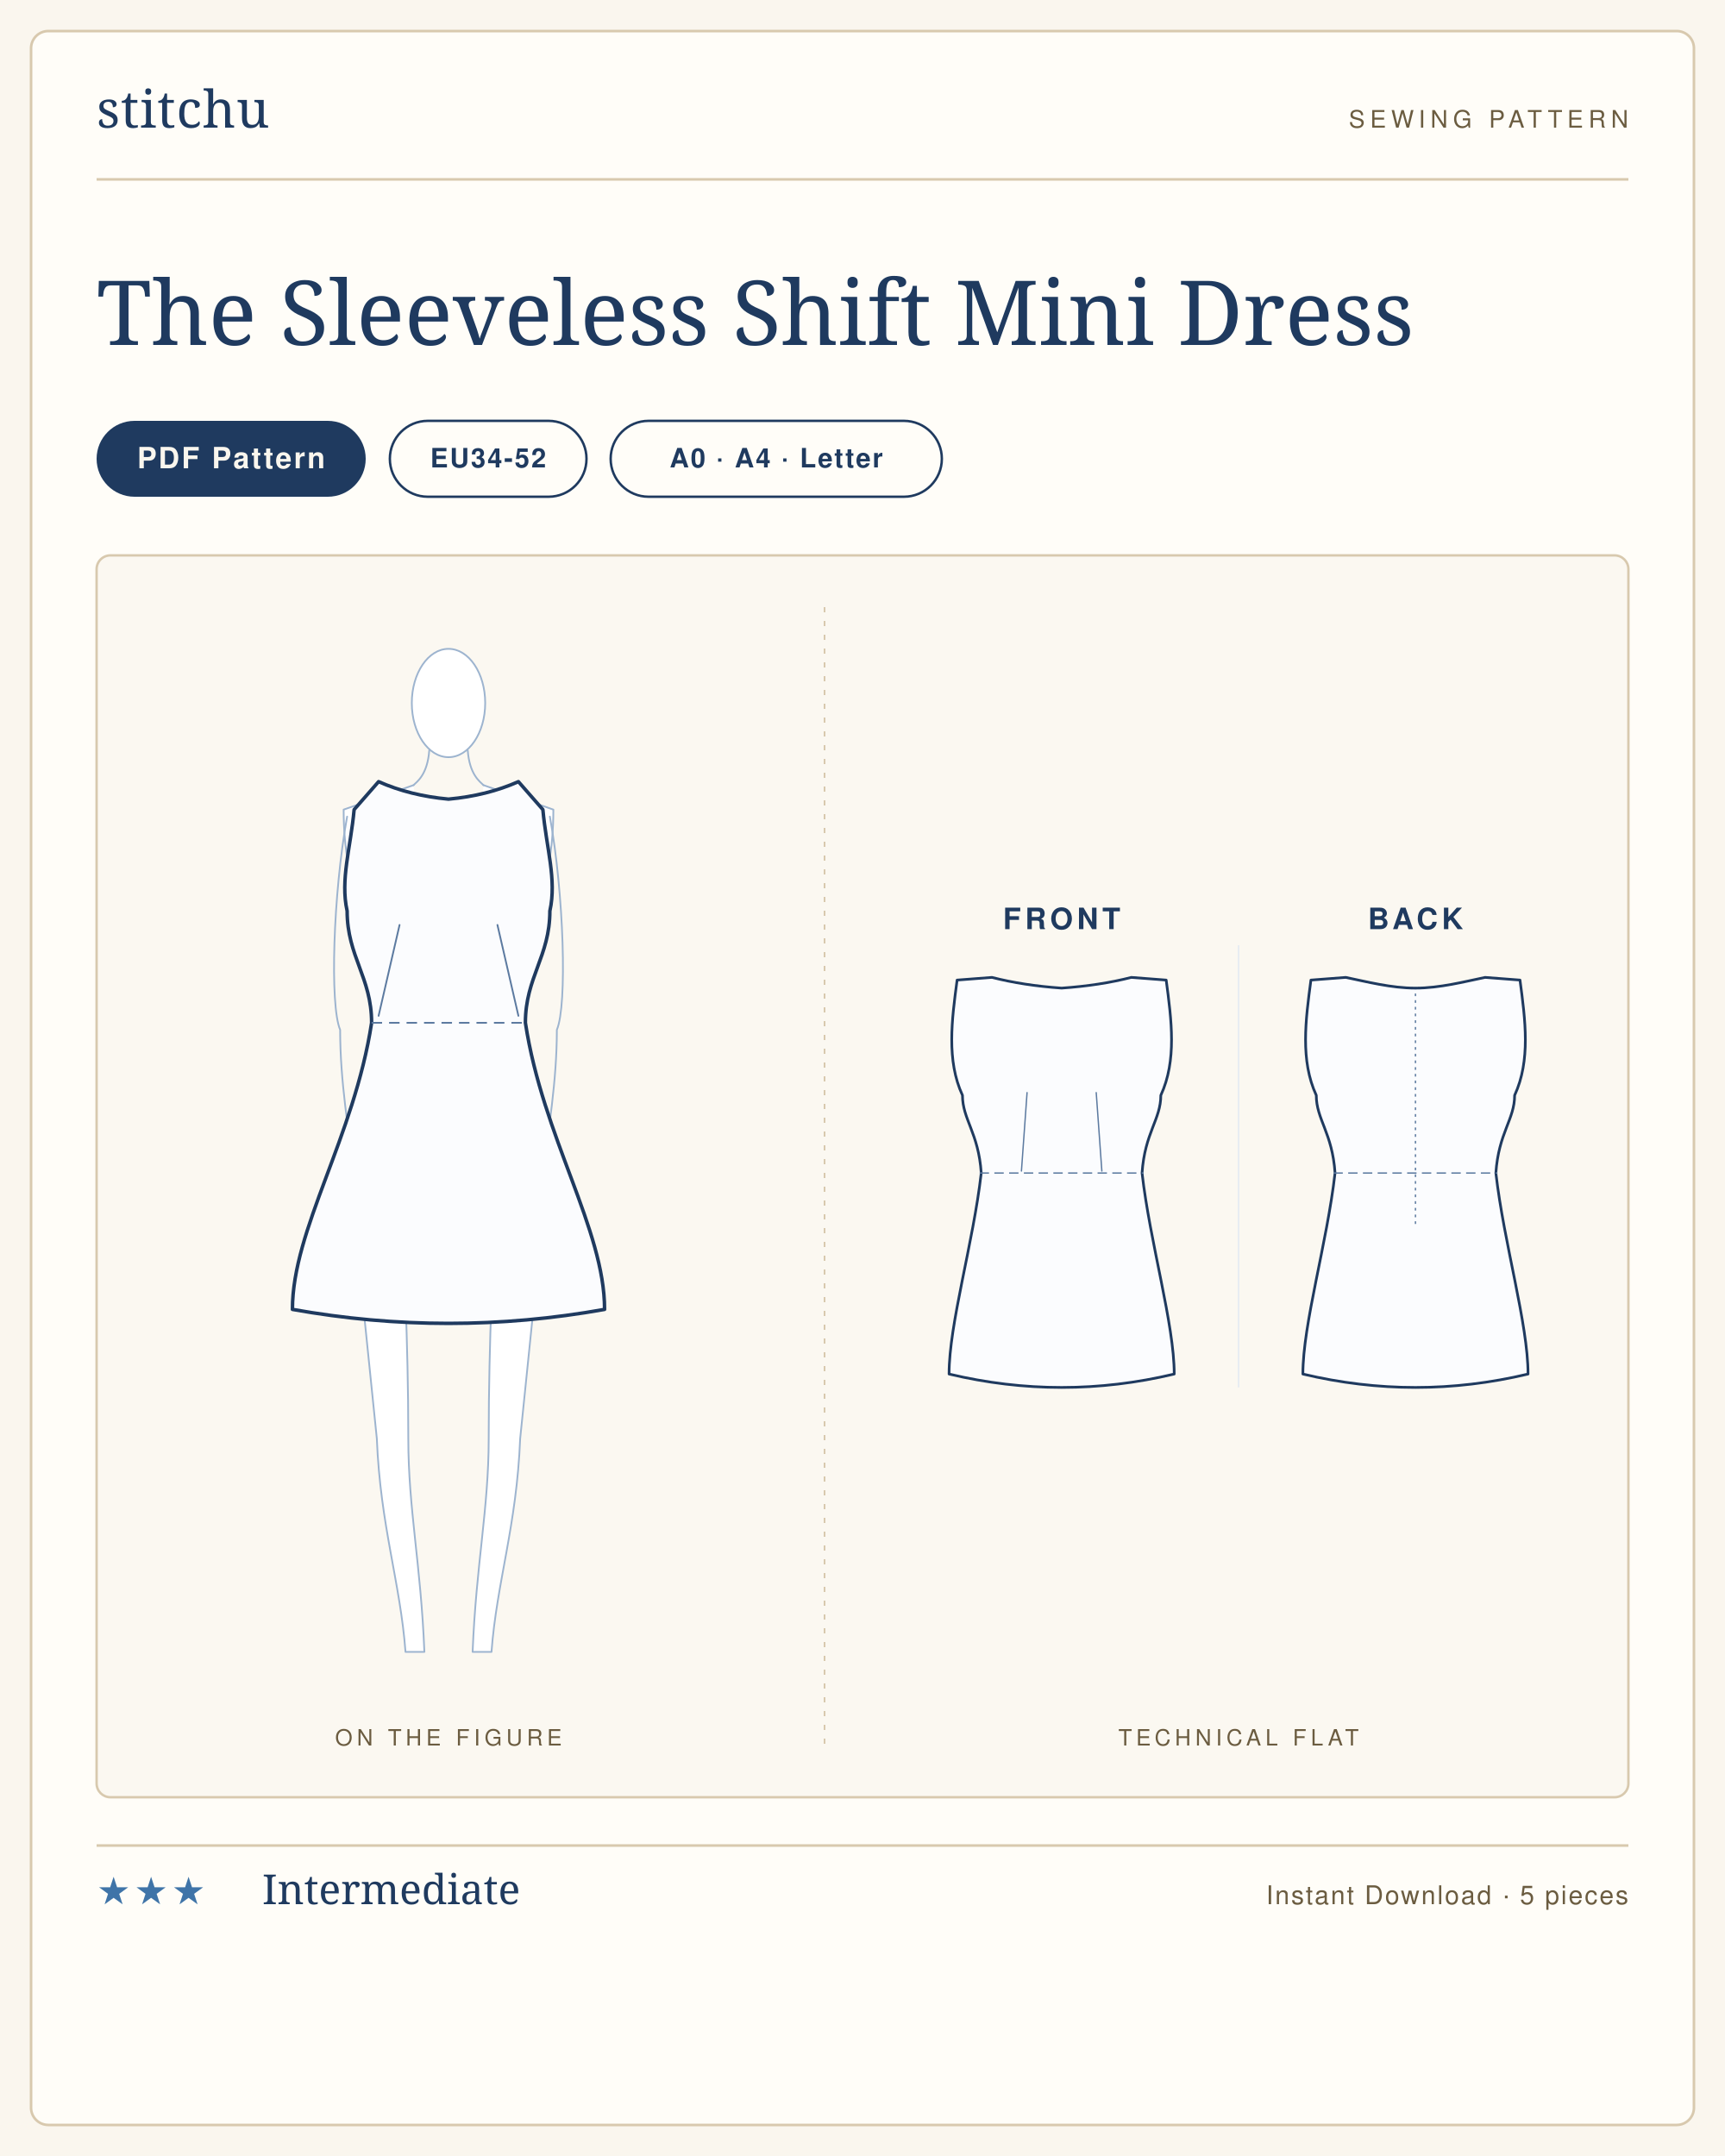
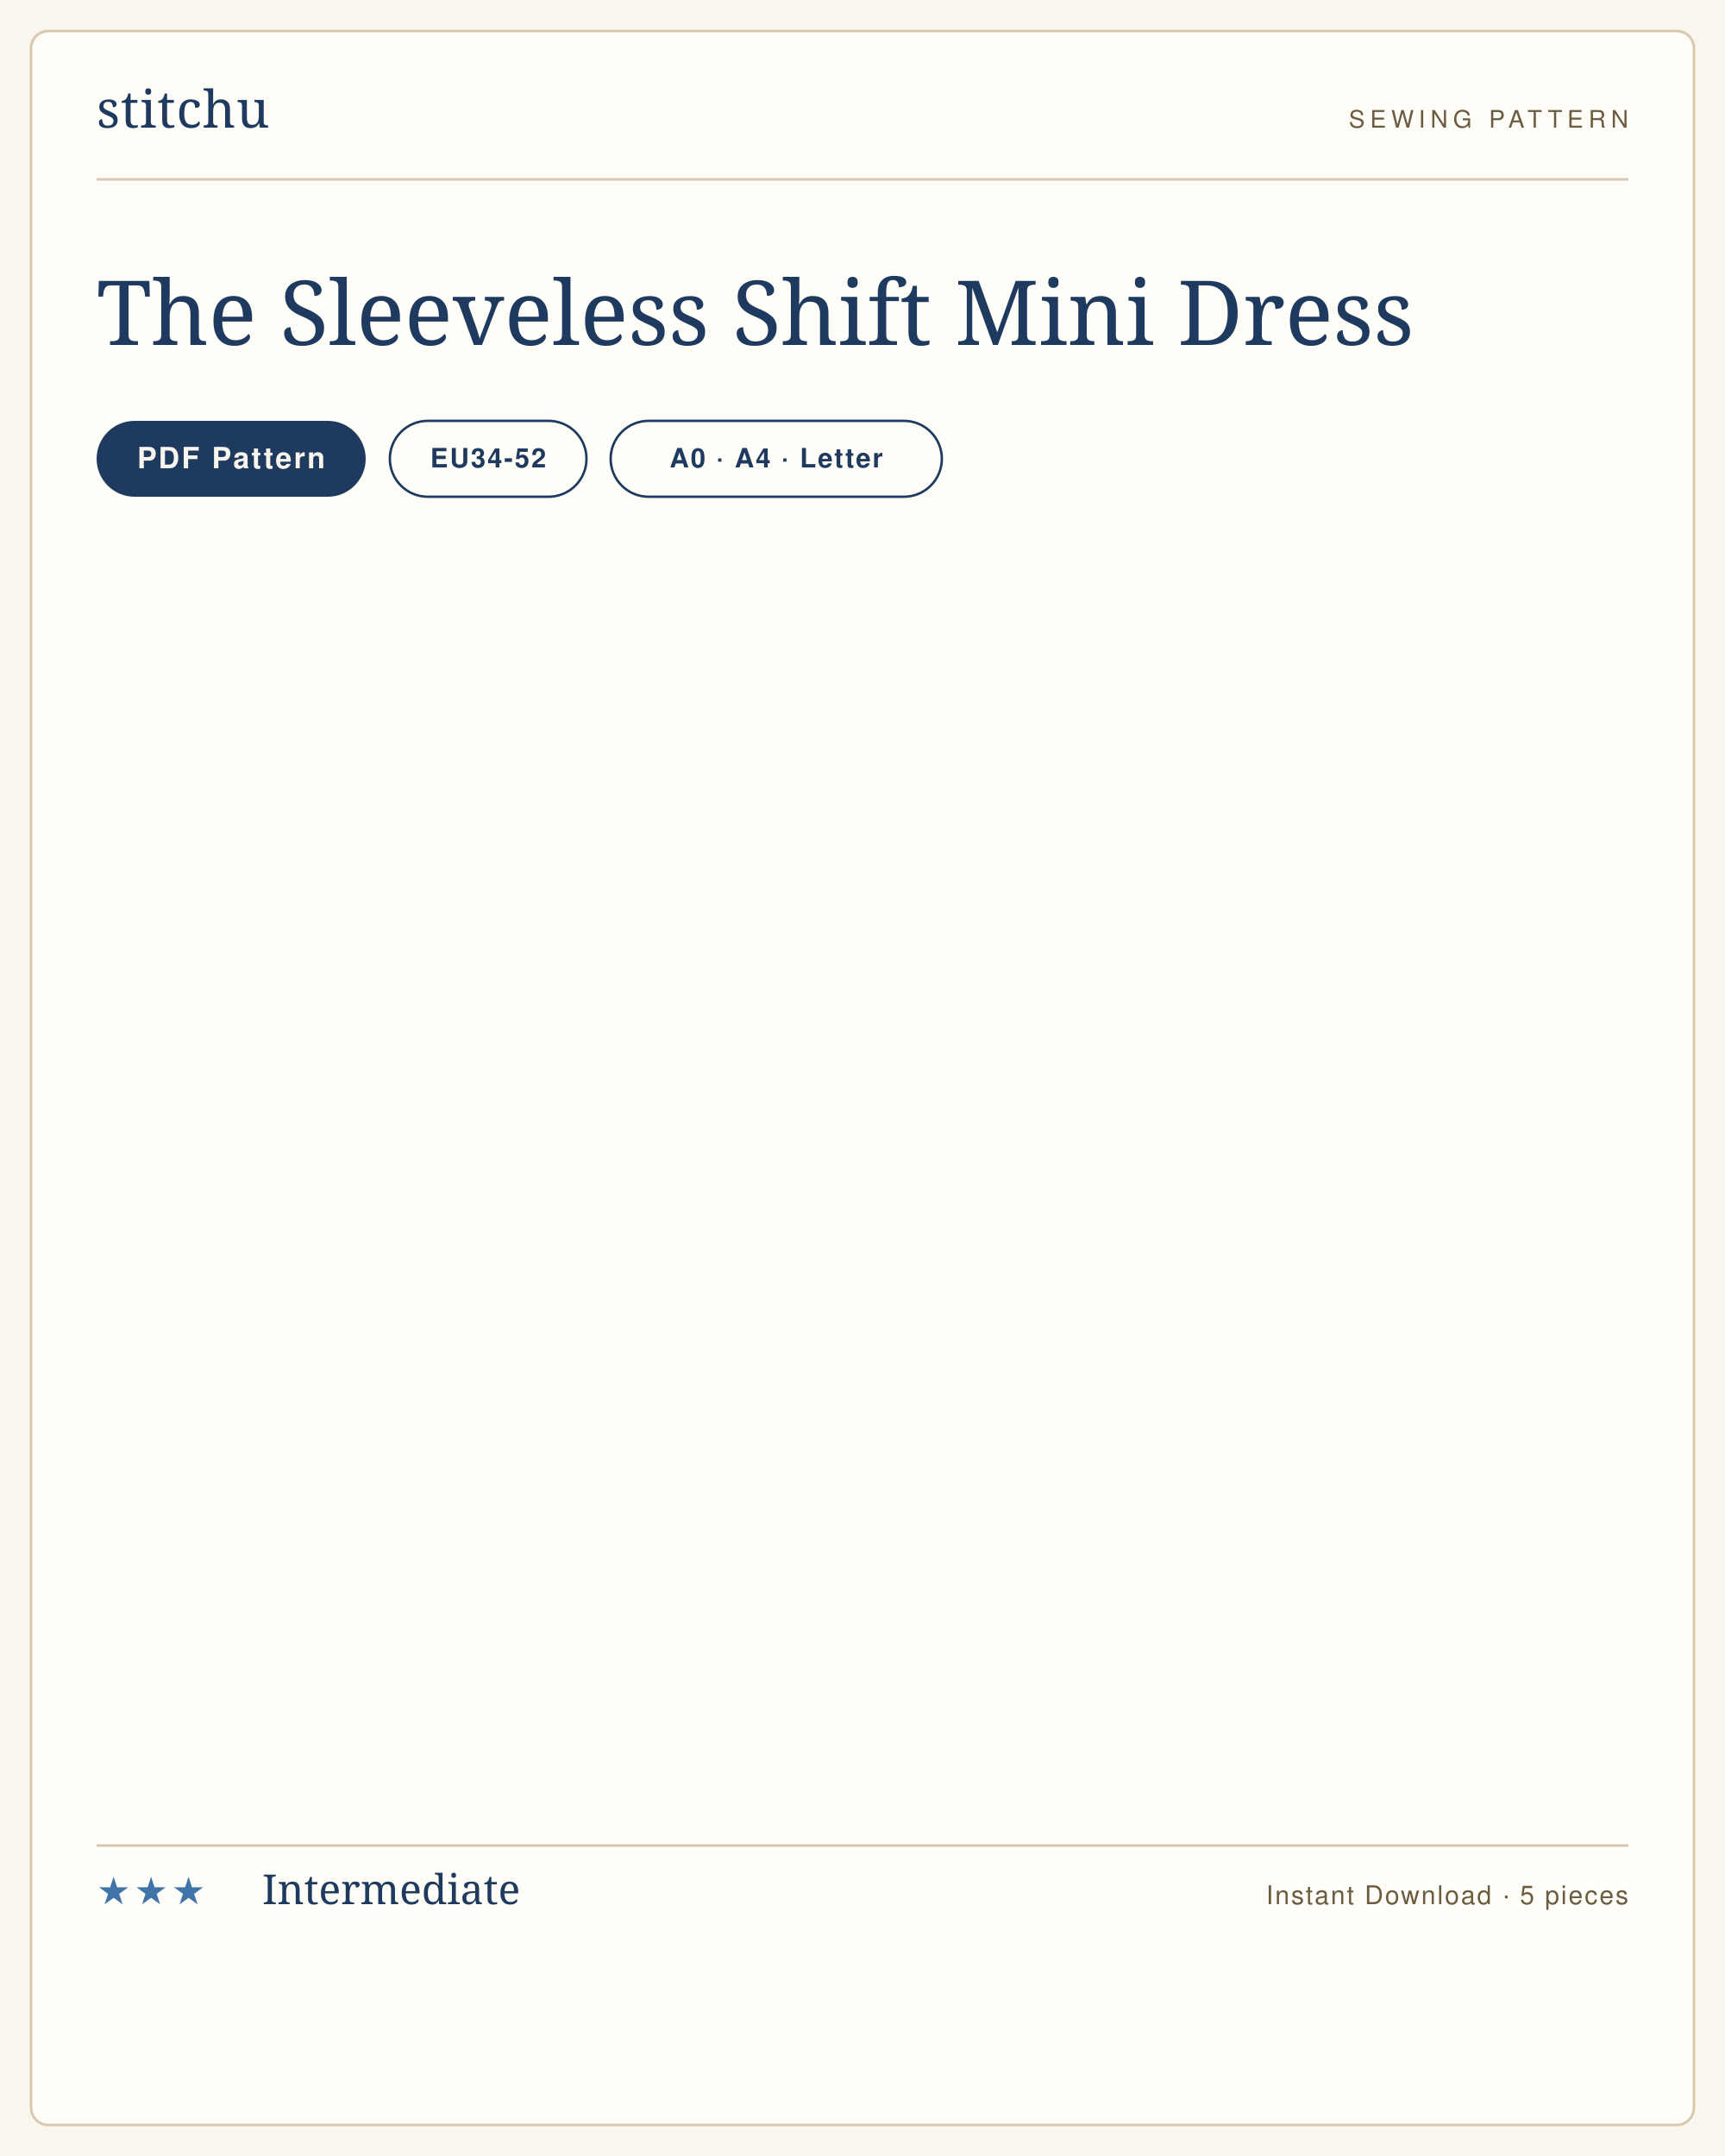
<svg xmlns="http://www.w3.org/2000/svg" viewBox="0 0 1000 1250" width="1000" height="1250" role="img" aria-label="The Sleeveless Shift Mini Dress sewing pattern listing card">
  <rect width="1000" height="1250" fill="#faf6ee" />
  <rect x="18" y="18" width="964" height="1214" rx="10" fill="#fffdf8" stroke="#d8c9ae" stroke-width="1.5" />
  <g transform="translate(56 74)">
    <text x="0" y="0" font-family="'Didot','Bodoni 72',Georgia,serif" font-size="30" fill="#1f3a5f" letter-spacing="0.5">stitchu</text>
  </g>
  <g transform="translate(944 74)">
    <text x="0" y="0" text-anchor="end" font-family="Helvetica,Arial,sans-serif" font-size="14" letter-spacing="3" fill="#6b5c40">SEWING PATTERN</text>
  </g>
  <line x1="56" y1="104" x2="944" y2="104" stroke="#d8c9ae" stroke-width="1.5" />
  <text x="56" y="200" font-family="'Didot','Bodoni 72',Georgia,serif" font-size="52" font-weight="400" fill="#1f3a5f">The Sleeveless Shift Mini Dress</text>
  <g>
    <rect x="56" y="244" width="156" height="44" rx="22" fill="#1f3a5f" />
    <text x="134" y="271.5" text-anchor="middle" font-family="Helvetica,Arial,sans-serif" font-size="17" font-weight="600" letter-spacing="1.2" fill="#faf6ee">PDF Pattern</text>
  </g>
  <g>
    <rect x="226" y="244" width="114" height="44" rx="22" fill="none" stroke="#1f3a5f" stroke-width="1.4" />
    <text x="283" y="271" text-anchor="middle" font-family="Helvetica,Arial,sans-serif" font-size="15.5" font-weight="600" letter-spacing="1" fill="#1f3a5f">EU34-52</text>
  </g>
  <g>
    <rect x="354" y="244" width="192" height="44" rx="22" fill="none" stroke="#1f3a5f" stroke-width="1.4" />
    <text x="450" y="271" text-anchor="middle" font-family="Helvetica,Arial,sans-serif" font-size="15.5" font-weight="600" letter-spacing="1" fill="#1f3a5f">A0 · A4 · Letter</text>
  </g>
-   <rect x="56" y="322" width="888" height="720" rx="8" fill="#fbf8f1" stroke="#d8c9ae" stroke-width="1.4" />
-   <line x1="478" y1="352" x2="478" y2="1012" stroke="#d8c9ae" stroke-width="1" stroke-dasharray="3 5" />
-   <text x="260" y="1012" text-anchor="middle" font-family="Helvetica,Arial,sans-serif" font-size="13" letter-spacing="2.5" fill="#6b5c40">ON THE FIGURE</text>
-   <text x="718" y="1012" text-anchor="middle" font-family="Helvetica,Arial,sans-serif" font-size="13" letter-spacing="2.5" fill="#6b5c40">TECHNICAL FLAT</text>
-   <svg x="145.209" y="362" width="229.582" height="616" viewBox="0 0 226.6 608.0" preserveAspectRatio="xMidYMid meet">
-     <g transform="translate(113.3 14.0)">
-       <g>
-         <path d="M 58.0 286.0 C 54.0 326.0 45.0 412.0 41.0 452.0 C 39.0 502.0 27.6 534.0 24.6 574.0 L 13.8 574.0 C 15.8 524.0 23.0 492.0 23.0 452.0 C 23.0 392.0 26.0 350.0 26.0 322.0 L 0 320.0" fill="#fff" stroke="#9db4cf" stroke-width="1" stroke-linejoin="round" stroke-linecap="round" />
-         <g transform="scale(-1,1)">
-           <path d="M 58.0 286.0 C 54.0 326.0 45.0 412.0 41.0 452.0 C 39.0 502.0 27.6 534.0 24.6 574.0 L 13.8 574.0 C 15.8 524.0 23.0 492.0 23.0 452.0 C 23.0 392.0 26.0 350.0 26.0 322.0 L 0 320.0" fill="#fff" stroke="#9db4cf" stroke-width="1" stroke-linejoin="round" stroke-linecap="round" />
-         </g>
-         <path d="M 20.0 78.0 L 60.0 92.0 C 60.0 116.0 56.0 130.0 52.0 150.0 C 52.0 184.0 38.0 184.0 38.0 214.0 C 38.0 244.0 58.0 252.0 58.0 286.0 C 58.0 306.0 36.0 314.0 0 320.0" fill="#fff" stroke="#9db4cf" stroke-width="1" stroke-linejoin="round" stroke-linecap="round" />
-         <g transform="scale(-1,1)">
-           <path d="M 20.0 78.0 L 60.0 92.0 C 60.0 116.0 56.0 130.0 52.0 150.0 C 52.0 184.0 38.0 184.0 38.0 214.0 C 38.0 244.0 58.0 252.0 58.0 286.0 C 58.0 306.0 36.0 314.0 0 320.0" fill="#fff" stroke="#9db4cf" stroke-width="1" stroke-linejoin="round" stroke-linecap="round" />
-         </g>
-         <path d="M 58.0 96.0 C 66.0 140.0 68.0 204.0 62.0 218.0 C 62.0 248.0 57.0 276.0 54.0 300.0" fill="none" stroke="#9db4cf" stroke-width="1" stroke-linecap="round" />
-         <g transform="scale(-1,1)">
-           <path d="M 58.0 96.0 C 66.0 140.0 68.0 204.0 62.0 218.0 C 62.0 248.0 57.0 276.0 54.0 300.0" fill="none" stroke="#9db4cf" stroke-width="1" stroke-linecap="round" />
-         </g>
-         <path d="M -11.0 58.0 C -12.0 72.0 -18.0 76.0 -20.0 78.0" fill="none" stroke="#9db4cf" stroke-width="1" stroke-linecap="round" />
-         <path d="M 11.0 58.0 C 12.0 72.0 18.0 76.0 20.0 78.0" fill="none" stroke="#9db4cf" stroke-width="1" stroke-linecap="round" />
-         <ellipse cx="0.0" cy="31.0" rx="21.0" ry="31.0" fill="#fff" stroke="#9db4cf" stroke-width="1" />
-       </g>
-       <path d="M 0 86.0 Q 22.0 84.0 40.0 76.0 L 54.0 92.0 C 56.0 114.0 62.0 132.0 58.0 150.0 C 58.0 176.0 44.0 188.0 44.0 214.0 C 54.0 279.6 89.3 332.1 89.3 378.0 Q 44.6 386.0 0.0 386.0 Q -44.6 386.0 -89.3 378.0 C -89.3 332.1 -54.0 279.6 -44.0 214.0 C -44.0 188.0 -58.0 176.0 -58.0 150.0 C -62.0 132.0 -56.0 114.0 -54.0 92.0 L -40.0 76.0 Q -22.0 84.0 0.0 86.0 Z" fill="#fbfcfe" stroke="#1f3a5f" stroke-width="2" stroke-linejoin="round" stroke-linecap="round" />
-       <line x1="-44.0" y1="214.0" x2="44.0" y2="214.0" stroke="#5c7aa0" stroke-width="1" stroke-dasharray="6 4" />
-       <path d="M -40.0 210.0 L -28.0 158.0" fill="none" stroke="#5c7aa0" stroke-width="1" stroke-linecap="round" />
-       <path d="M 40.0 210.0 L 28.0 158.0" fill="none" stroke="#5c7aa0" stroke-width="1" stroke-linecap="round" />
-     </g>
-   </svg>
-   <svg x="516" y="516.946" width="404" height="306.108" viewBox="0 0 520.0 394.0" preserveAspectRatio="xMidYMid meet">
-     <text x="128.0" y="28" text-anchor="middle" font-family="Helvetica,Arial,sans-serif" font-size="22" font-weight="600" letter-spacing="3" fill="#1f3a5f">FRONT</text>
-     <g transform="translate(24.0 40)">
-       <g transform="translate(104.0 20)">
-         <path d="M 0 12.0 Q 28.6 10.0 52.0 4.0 L 78.0 6.0 C 82.0 36.0 86.0 66.0 74.0 92.0 C 74.0 110.0 62.0 120.0 60.0 150.0 C 66.0 202.5 84.0 262.5 84.0 300.0 Q 42.0 310.0 0.0 310.0 Q -42.0 310.0 -84.0 300.0 C -84.0 262.5 -66.0 202.5 -60.0 150.0 C -62.0 120.0 -74.0 110.0 -74.0 92.0 C -86.0 66.0 -82.0 36.0 -78.0 6.0 L -52.0 4.0 Q -28.6 10.0 0.0 12.0 Z" fill="#fbfcfe" stroke="#1f3a5f" stroke-width="2" stroke-linejoin="round" stroke-linecap="round" />
-         <line x1="-61.2" y1="150.0" x2="61.2" y2="150.0" stroke="#5c7aa0" stroke-width="1" stroke-dasharray="7 4" />
-         <path d="M -30.0 148.5 L -25.8 90.0" fill="none" stroke="#5c7aa0" stroke-width="1" stroke-linecap="round" />
-         <path d="M 30.0 148.5 L 25.8 90.0" fill="none" stroke="#5c7aa0" stroke-width="1" stroke-linecap="round" />
-       </g>
-     </g>
-     <text x="392.0" y="28" text-anchor="middle" font-family="Helvetica,Arial,sans-serif" font-size="22" font-weight="600" letter-spacing="3" fill="#1f3a5f">BACK</text>
-     <g transform="translate(288.0 40)">
-       <g transform="translate(104.0 20)">
-         <path d="M 0 12.0 C 18.2 12.0 36.4 7.2 52.0 4.0 L 78.0 6.0 C 82.0 36.0 86.0 66.0 74.0 92.0 C 74.0 110.0 62.0 120.0 60.0 150.0 C 66.0 202.5 84.0 262.5 84.0 300.0 Q 42.0 310.0 0.0 310.0 Q -42.0 310.0 -84.0 300.0 C -84.0 262.5 -66.0 202.5 -60.0 150.0 C -62.0 120.0 -74.0 110.0 -74.0 92.0 C -86.0 66.0 -82.0 36.0 -78.0 6.0 L -52.0 4.0 C -36.4 7.2 -18.2 12.0 0.0 12.0 Z" fill="#fbfcfe" stroke="#1f3a5f" stroke-width="2" stroke-linejoin="round" stroke-linecap="round" />
-         <line x1="-61.2" y1="150.0" x2="61.2" y2="150.0" stroke="#5c7aa0" stroke-width="1" stroke-dasharray="7 4" />
-         <line x1="0" y1="16.0" x2="0" y2="190.0" stroke="#5c7aa0" stroke-width="1" stroke-dasharray="2 3" />
-       </g>
-     </g>
-     <line x1="260.0" y1="40" x2="260.0" y2="370.0" stroke="#e2e9f2" stroke-width="1" />
-   </svg>
  <line x1="56" y1="1070" x2="944" y2="1070" stroke="#d8c9ae" stroke-width="1.5" />
  <text x="56" y="1104" font-family="Helvetica,Arial,sans-serif" font-size="22" letter-spacing="2" fill="#3f74a8">★★★</text>
  <text x="152" y="1104" font-family="'Didot','Bodoni 72',Georgia,serif" font-size="24" fill="#1f3a5f">Intermediate</text>
  <text x="944" y="1104" text-anchor="end" font-family="Helvetica,Arial,sans-serif" font-size="15" letter-spacing="1" fill="#6b5c40">Instant Download · 5 pieces</text>
</svg>
